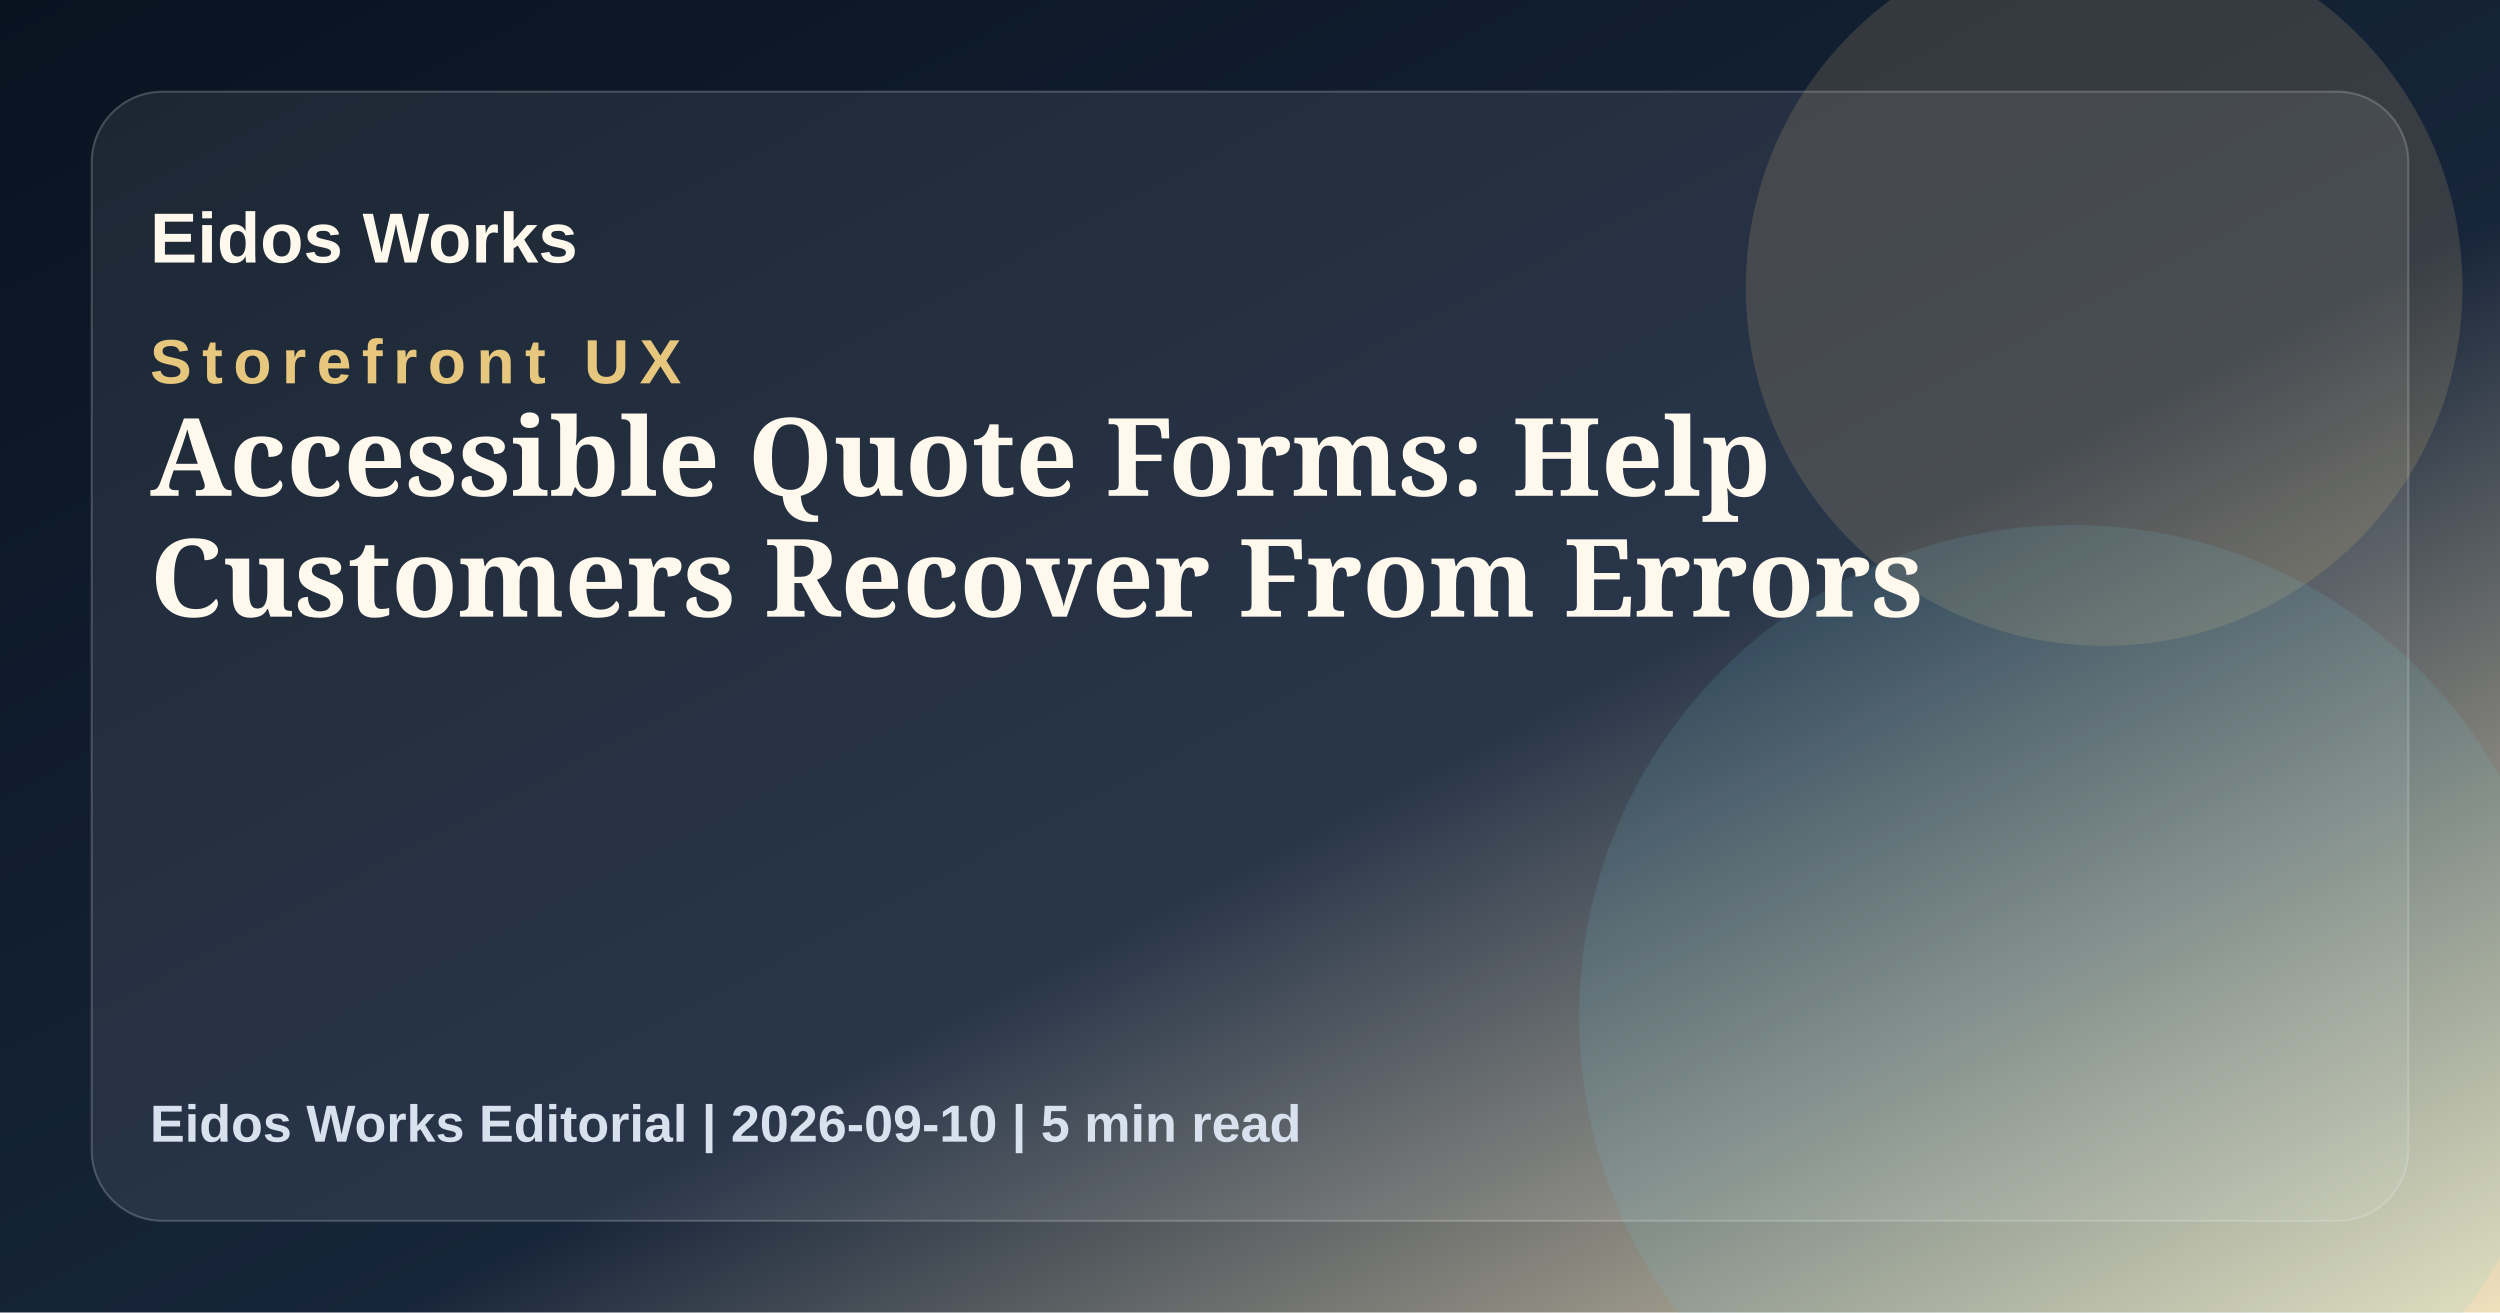
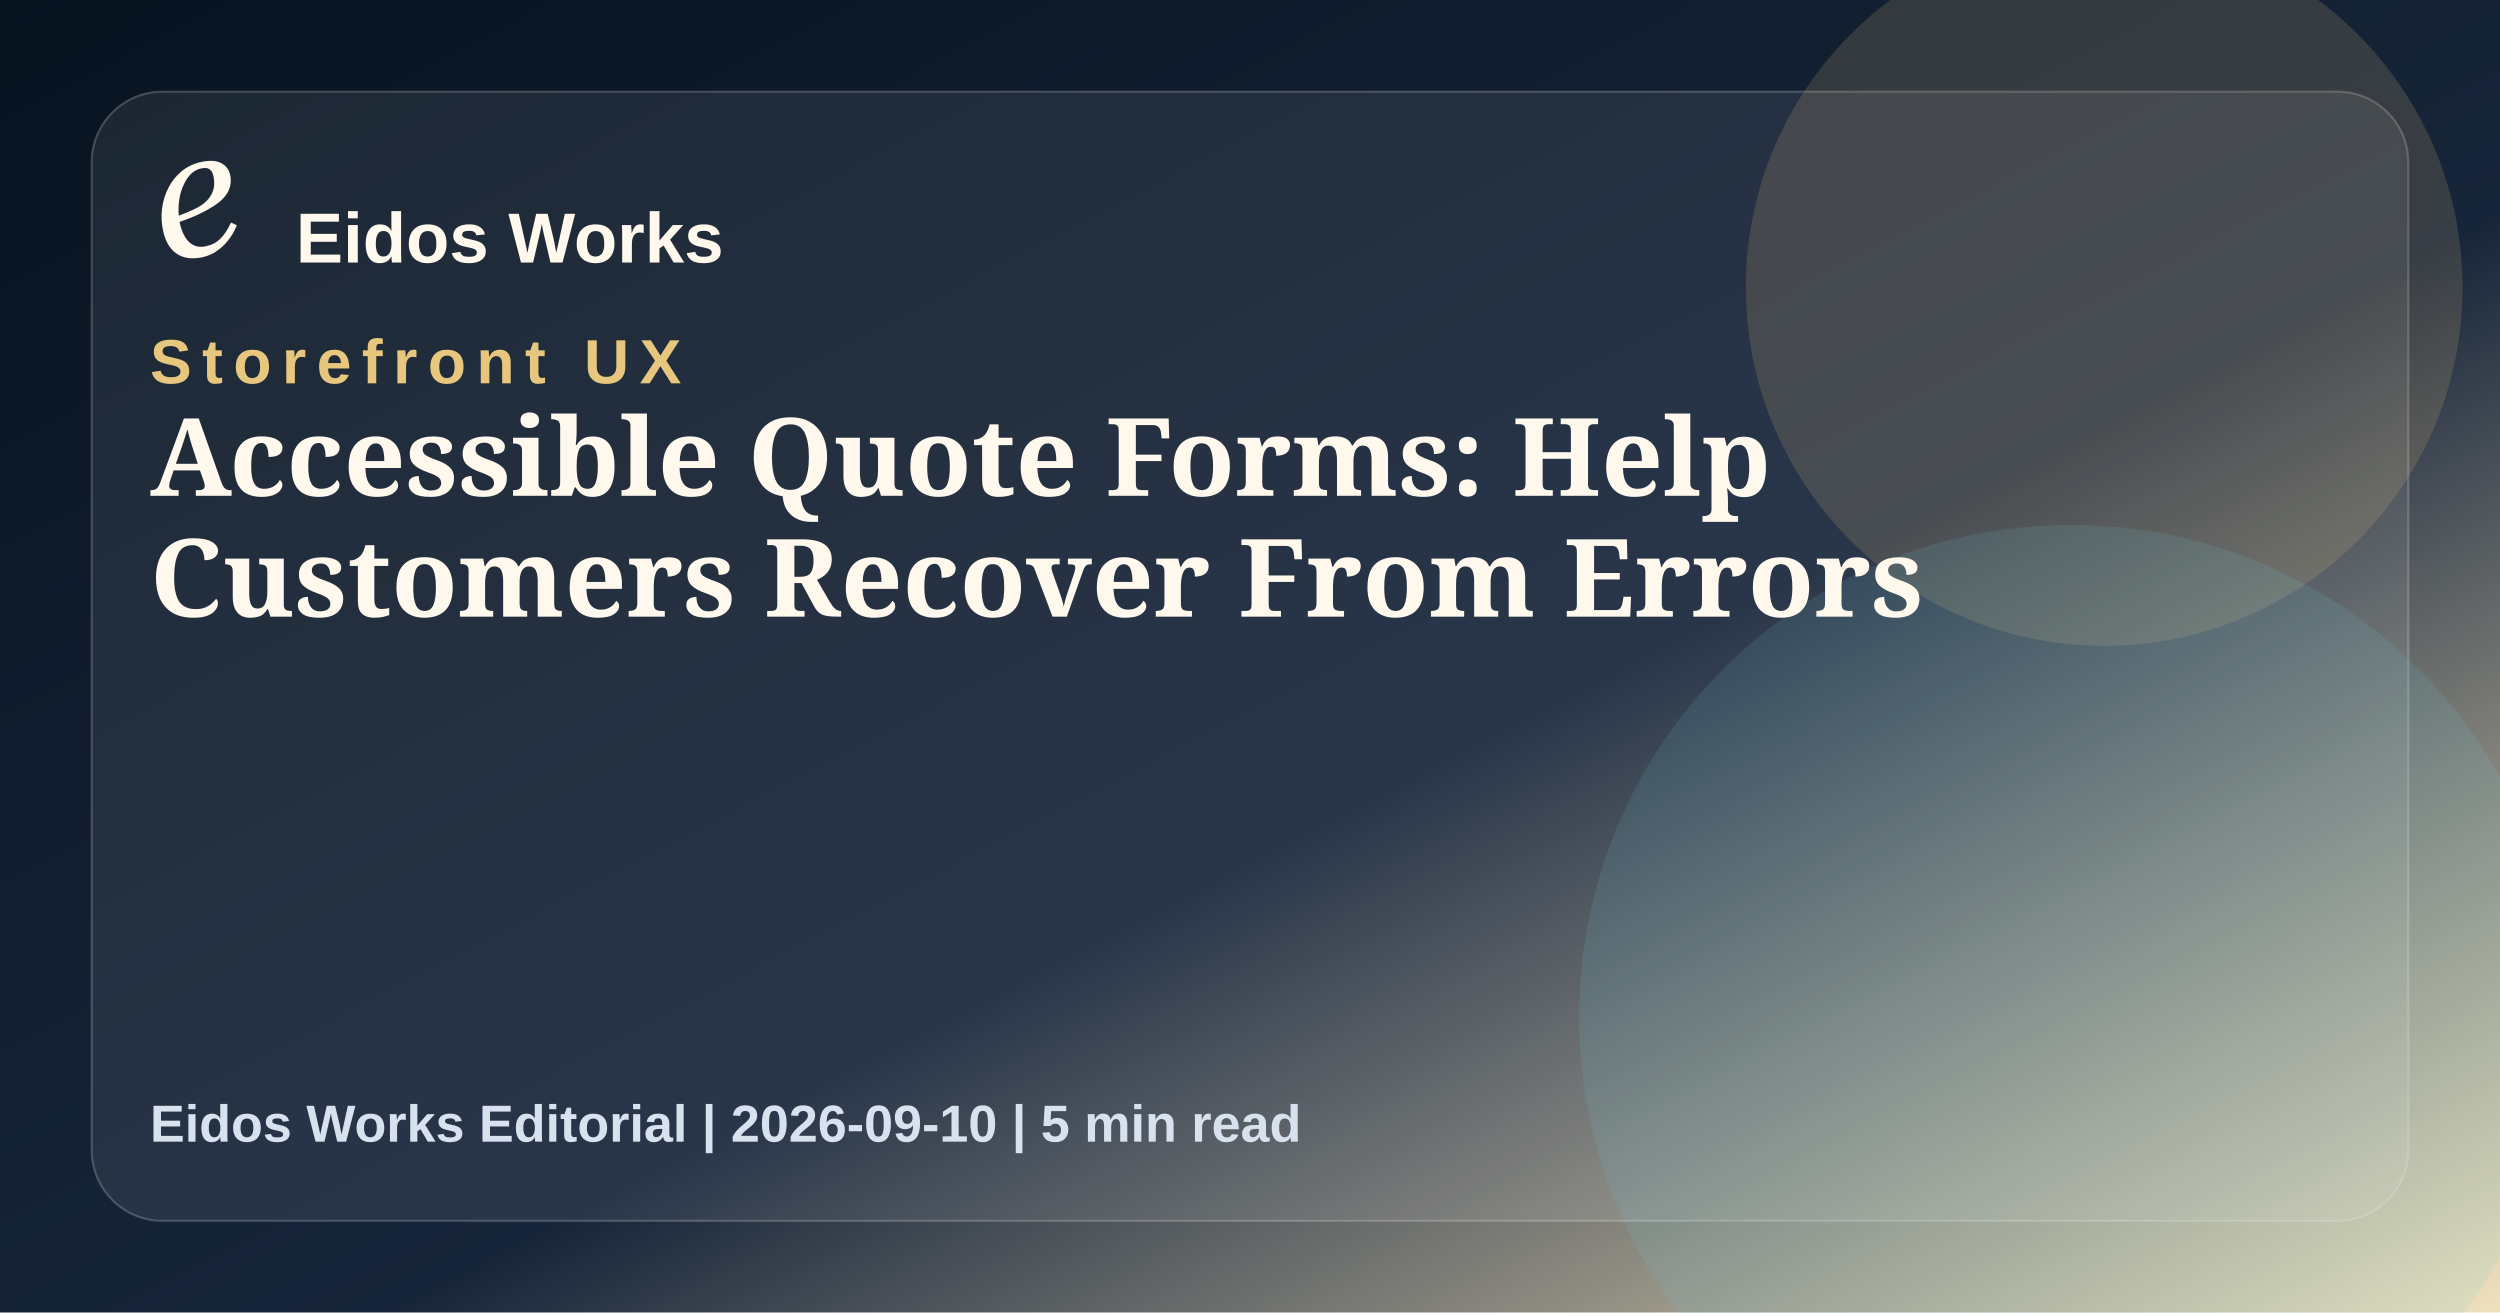
<svg xmlns="http://www.w3.org/2000/svg" width="1200" height="630" viewBox="0 0 1200 630" role="img" aria-label="Accessible Quote Forms: Help Customers Recover From Errors">
  <defs>
    <linearGradient id="bg" x1="0" x2="1" y1="0" y2="1">
      <stop offset="0" stop-color="#081320" />
      <stop offset="0.58" stop-color="#17253a" />
      <stop offset="1" stop-color="#f1e2bd" />
    </linearGradient>
    <style>
      .eyebrow { fill: #e7c77d; font: 800 30px Arial, sans-serif; letter-spacing: 5px; text-transform: uppercase; }
      .title { fill: #fff8ed; font: 800 52px Georgia, serif; }
      .meta { fill: #d8e1ee; font: 700 25px Arial, sans-serif; }
      .brand { fill: #fff8ed; font: 900 34px Arial, sans-serif; }
    </style>
  </defs>
  <rect width="1200" height="630" fill="url(#bg)" />
  <rect x="44" y="44" width="1112" height="542" rx="34" fill="rgba(255,255,255,0.08)" stroke="rgba(255,255,255,0.2)" />
  <circle cx="1010" cy="138" r="172" fill="rgba(231,199,125,0.16)" />
  <circle cx="994" cy="488" r="236" fill="rgba(111,205,222,0.13)" />
-   <text x="72" y="126" class="brand">Eidos Works</text>
+   <g transform="translate(54 59) scale(.65)">
+     <path fill="#fff8ed" d="M86.889 38.442Q88.355 45.34 85.078 51.206Q81.802 57.072 74.16 61.757Q68.578 65.256 62.686 67.937Q56.794 70.618 49.503 73.119Q51.689 83.402 56.651 88.027Q61.613 92.651 68.967 91.088Q75.475 89.705 79.762 85.393Q84.049 81.081 87.495 73.614L91.785 75.559Q88.267 84.605 81.467 91.016Q74.668 97.427 66.272 99.211Q54.754 101.659 47.299 96.51Q39.845 91.361 37.328 79.516Q35.585 71.317 36.571 63.319Q37.558 55.321 41.19 48.087Q44.719 41.011 50.927 35.815Q57.134 30.618 65.594 28.82Q74.965 26.828 80.298 29.674Q85.63 32.52 86.889 38.442ZM74.568 39.36Q74.029 36.822 73.002 35.51Q71.975 34.198 70.716 33.717Q69.379 33.185 68.036 33.267Q66.693 33.348 65.326 33.638Q57.517 35.298 52.737 45.293Q47.958 55.287 48.926 68.481Q53.343 66.862 58.814 64.441Q64.285 62.019 67.644 59.265Q72.451 55.318 74.153 50.365Q75.855 45.412 74.568 39.36Z" />
+   </g>
+   <text x="142" y="126" class="brand">Eidos Works</text>
  <text x="72" y="184" class="eyebrow">Storefront UX</text>
  <text x="72" y="238" class="title">Accessible Quote Forms: Help</text>
  <text x="72" y="296" class="title">Customers Recover From Errors</text>
  <text x="72" y="548" class="meta">Eidos Works Editorial | 2026-09-10 | 5 min read</text>
</svg>
